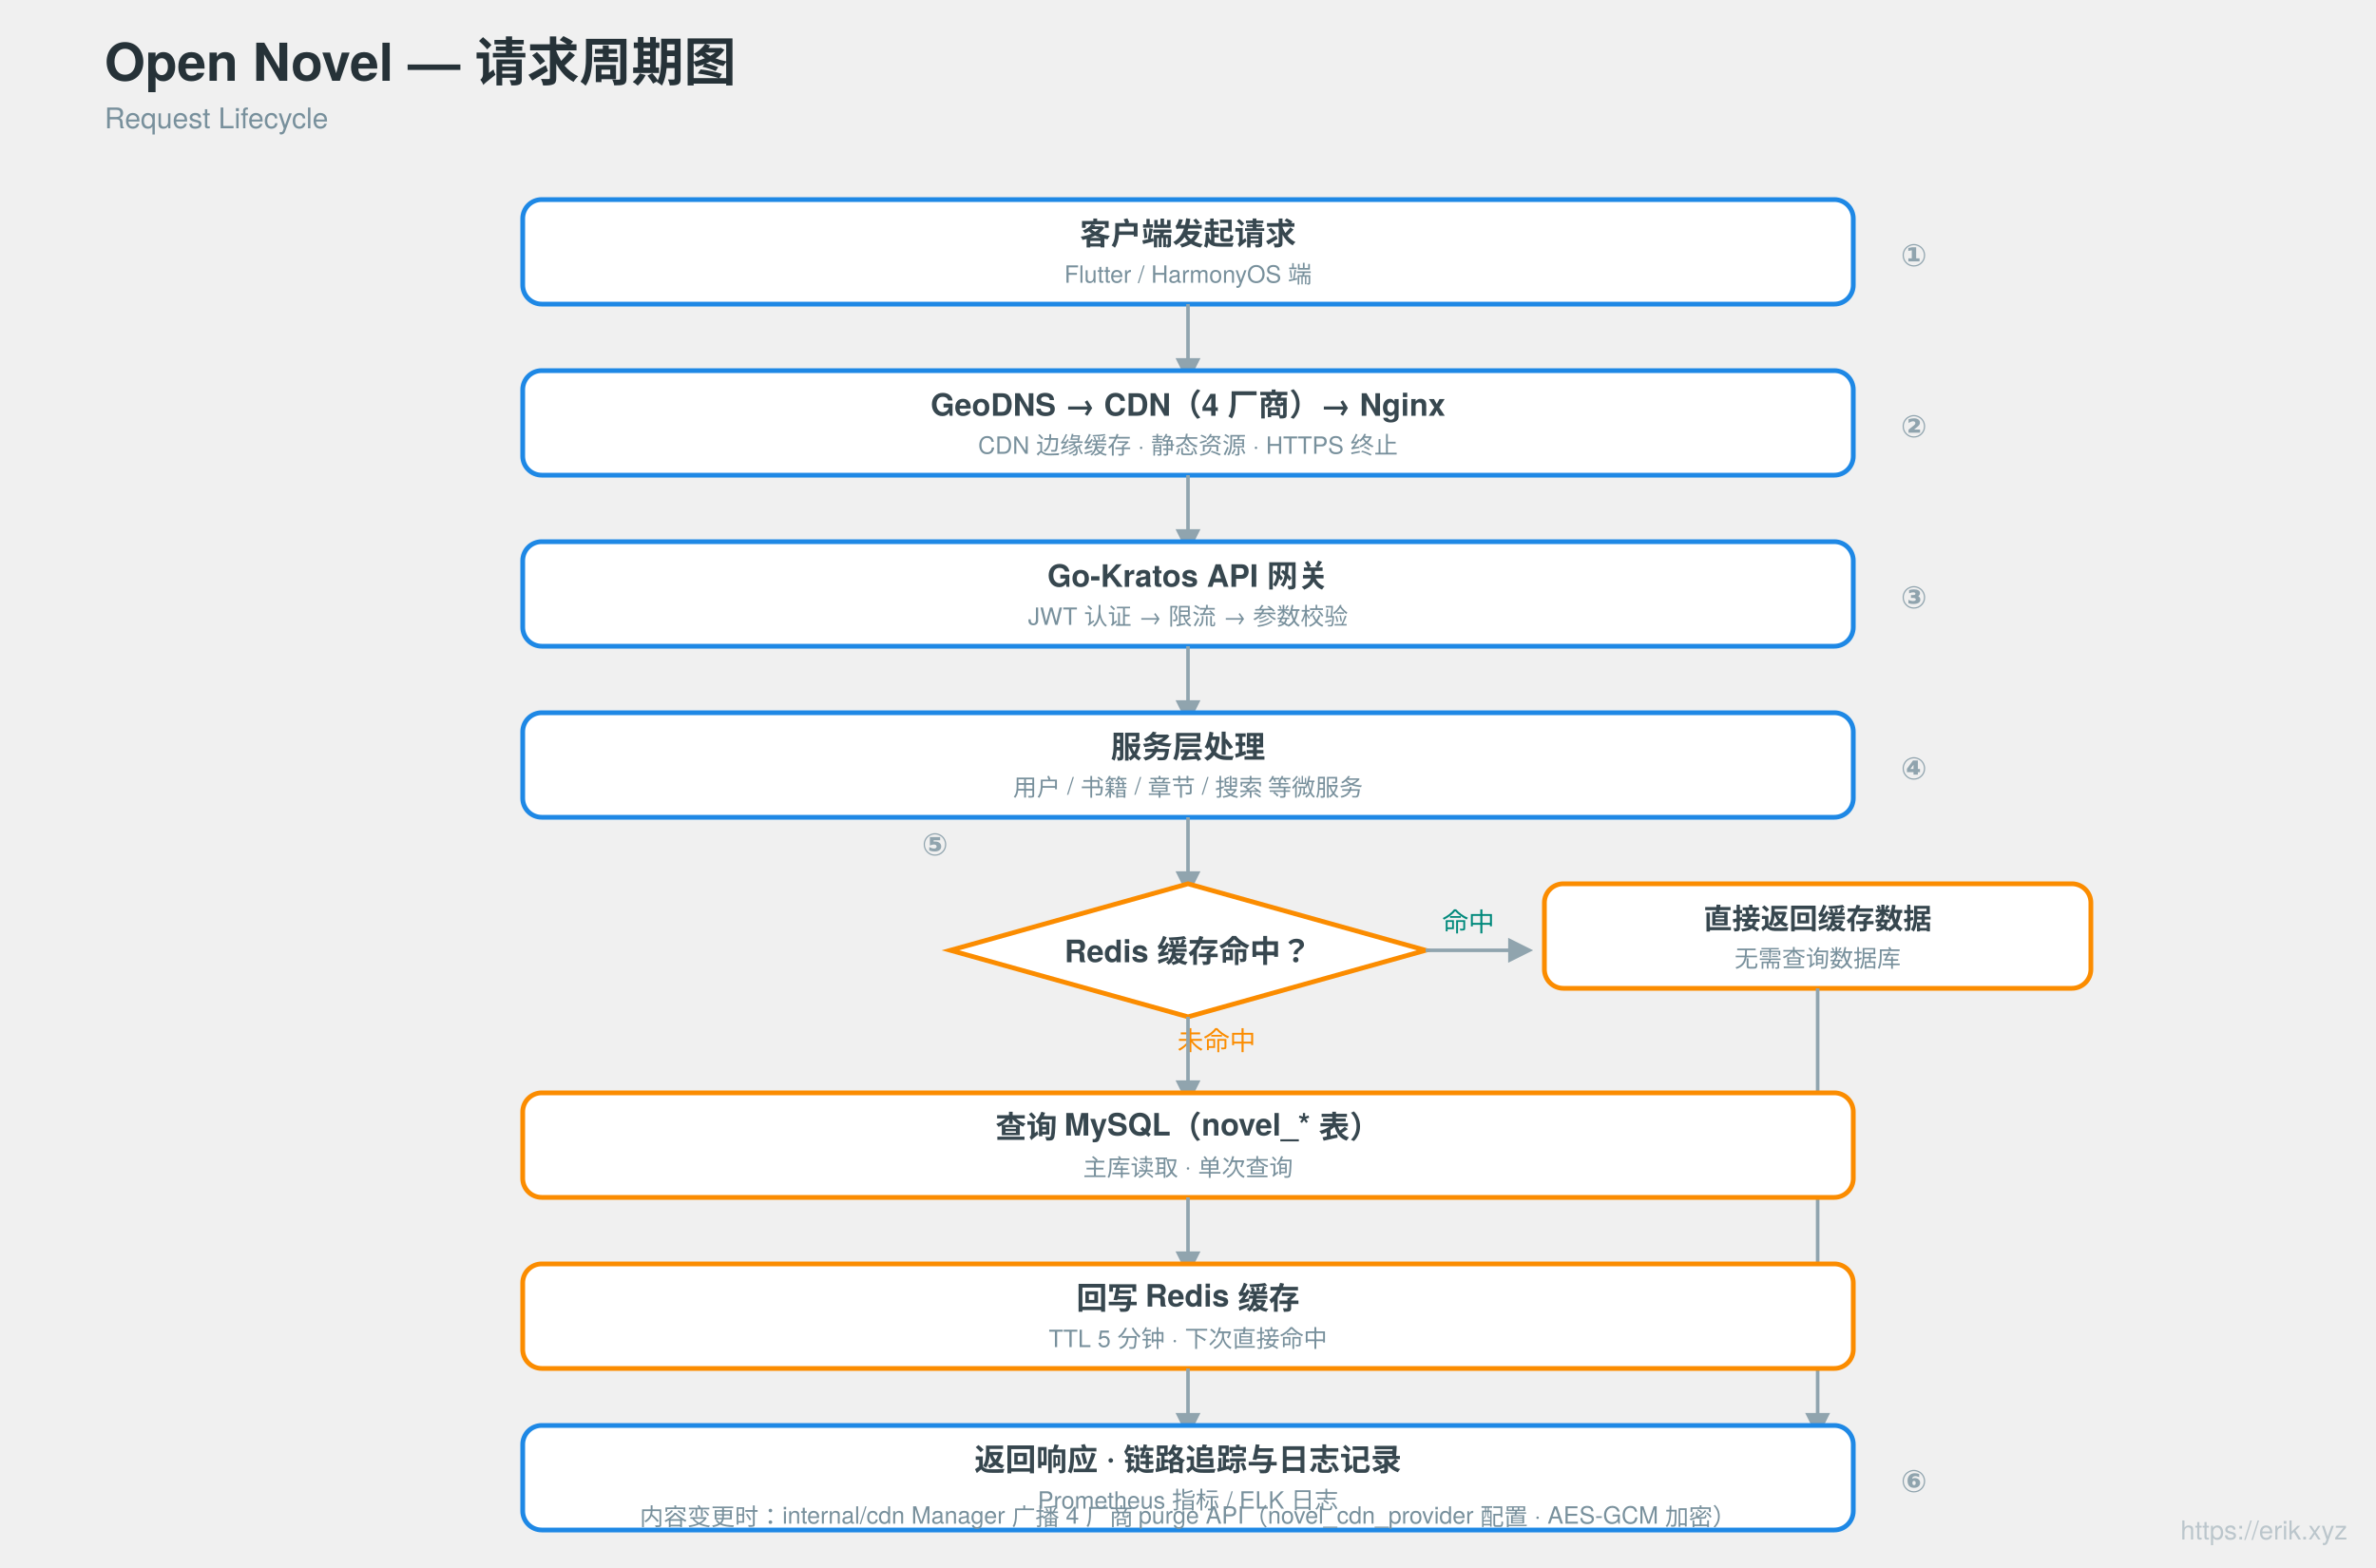
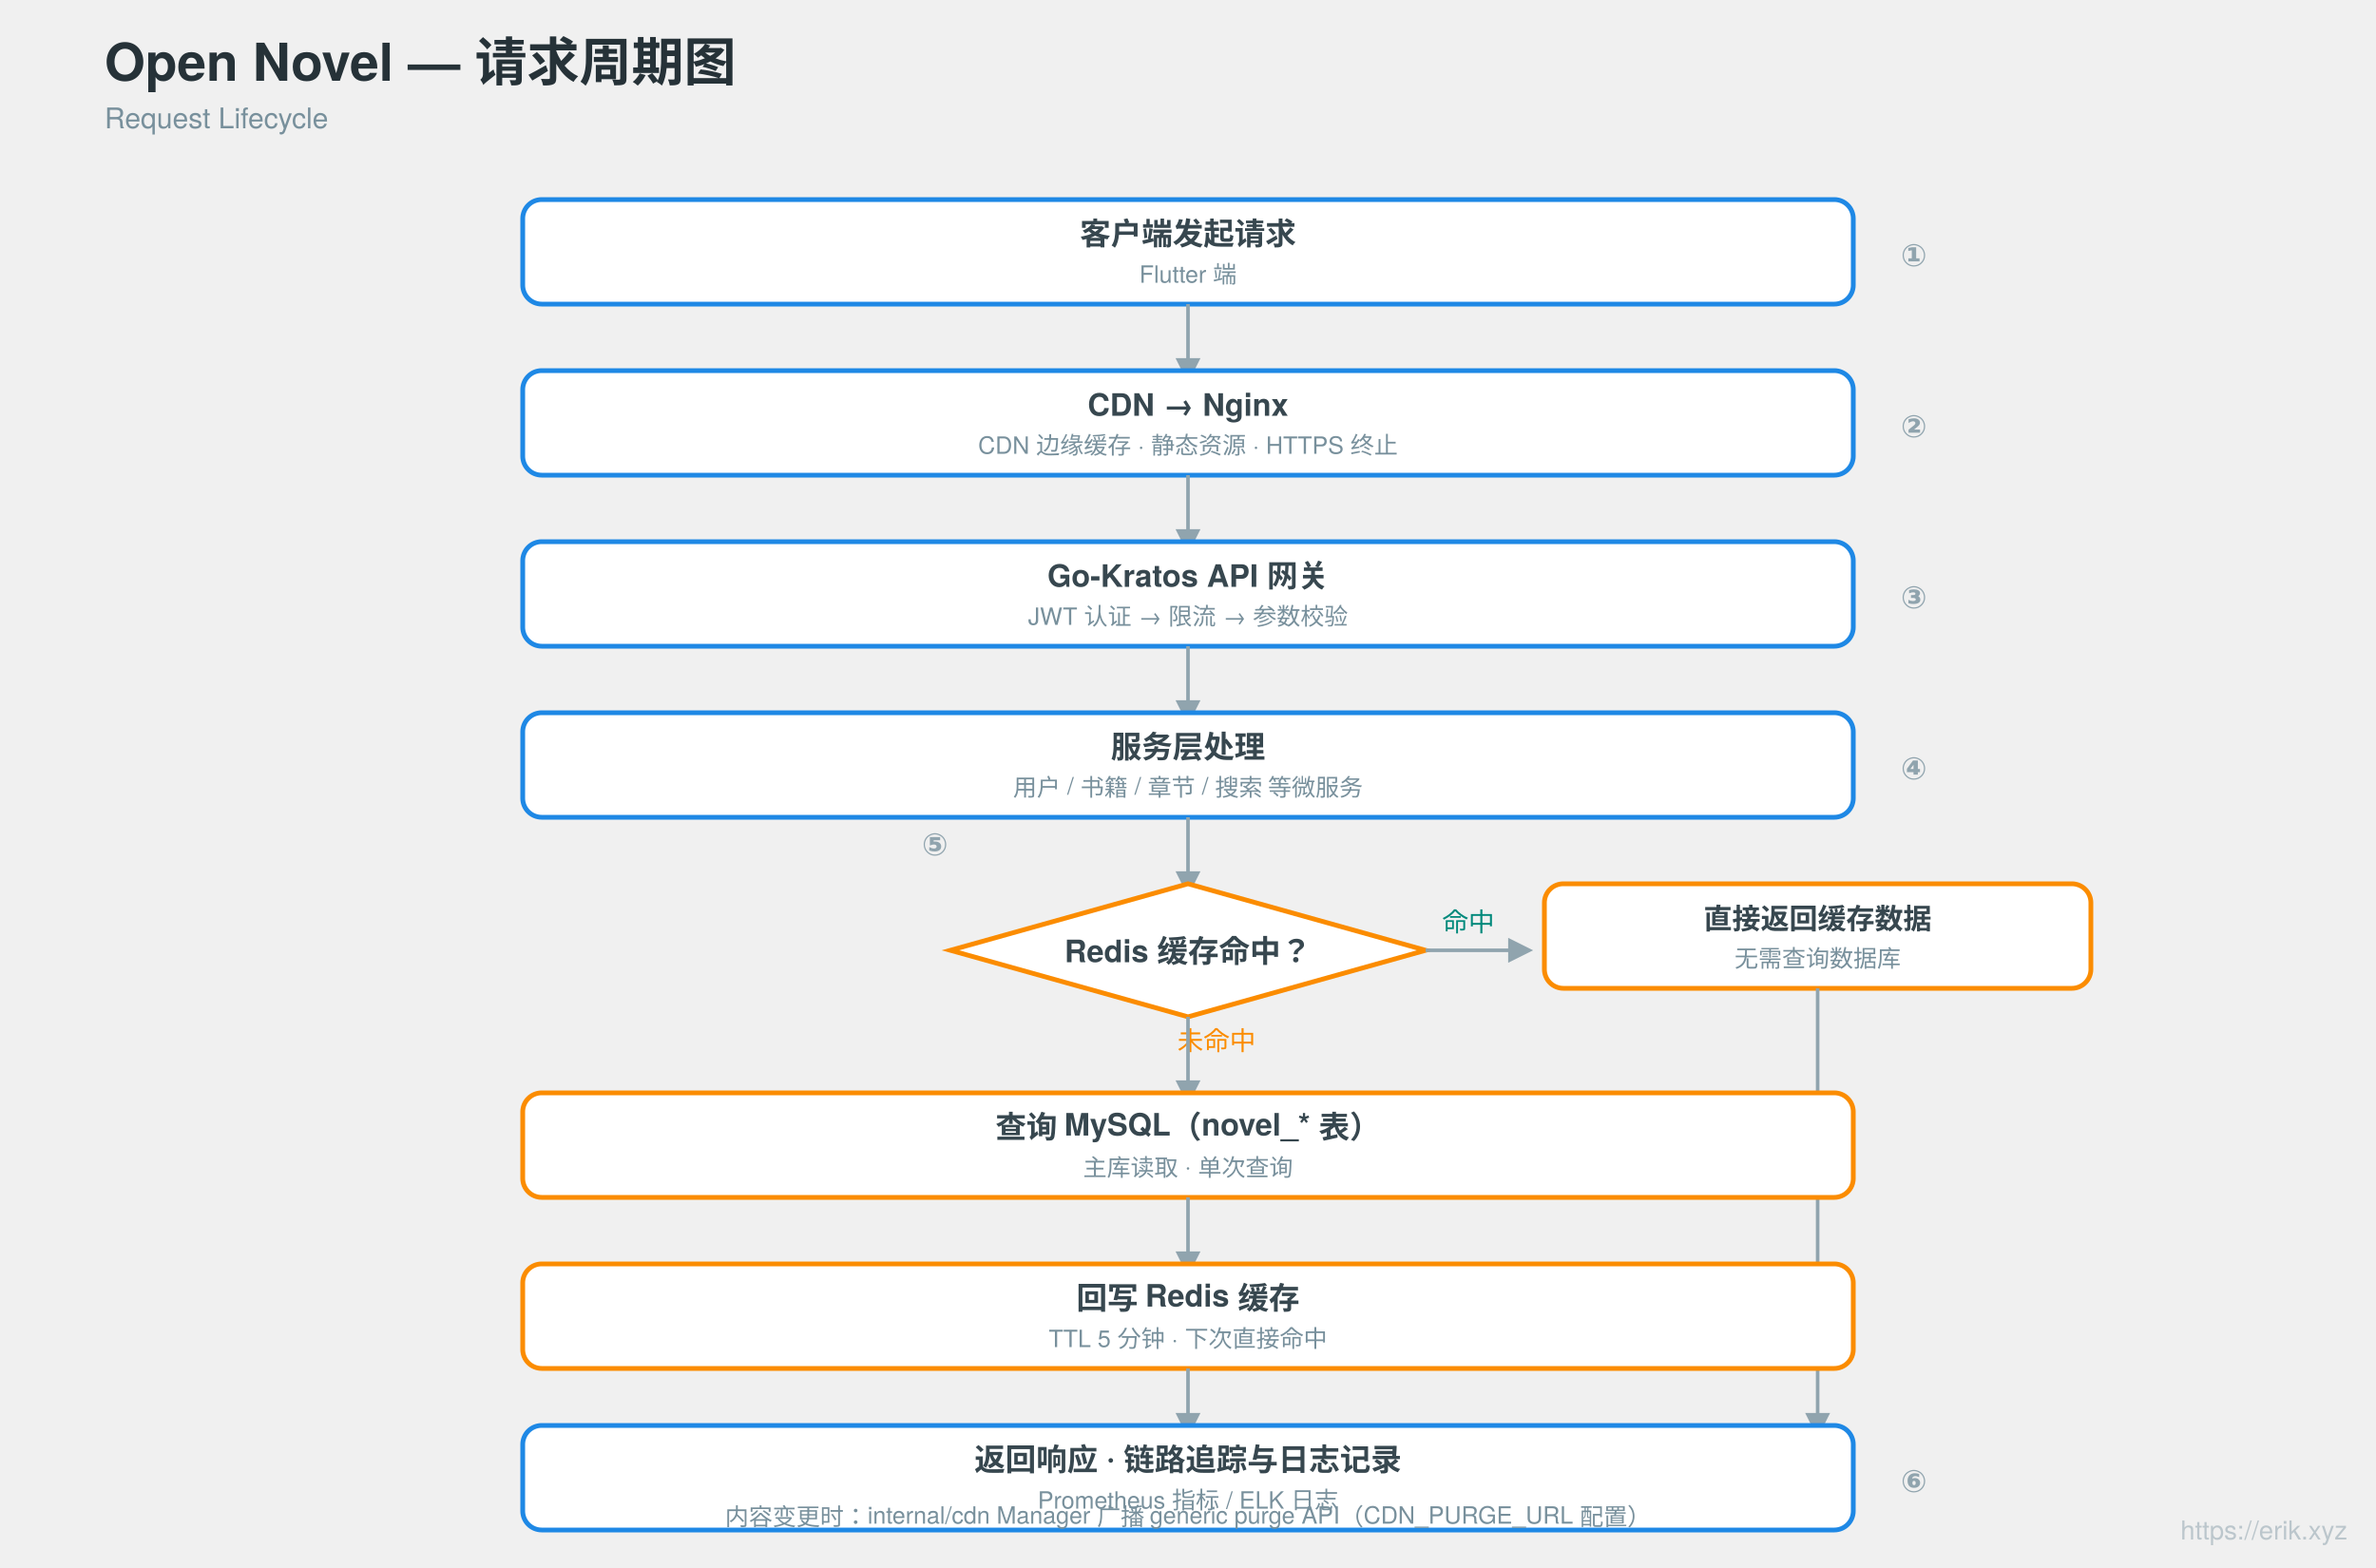
<svg xmlns="http://www.w3.org/2000/svg" width="1000" height="660" viewBox="0 0 1000 660" font-family="'PingFang SC','Microsoft YaHei','Helvetica Neue',sans-serif">
  <defs>
    <marker id="arrow" viewBox="0 0 10 10" refX="5" refY="5" markerWidth="7" markerHeight="7" orient="auto-start-reverse">
      <path d="M 0 0 L 10 5 L 0 10 z" fill="#90a4ae" />
    </marker>
  </defs>
  <text x="44" y="34" font-size="22" font-weight="700" fill="#263238">Open Novel — 请求周期图</text>
  <text x="44" y="54" font-size="12" fill="#78909c">Request Lifecycle</text>
  <g>
    <rect x="220" y="84" width="560" height="44" rx="8" fill="#ffffff" stroke="#1e88e5" stroke-width="2" />
    <text x="500" y="103" font-size="13" font-weight="600" fill="#37474f" text-anchor="middle">客户端发起请求</text>
-     <text x="500" y="119" font-size="10" fill="#78909c" text-anchor="middle">Flutter / HarmonyOS 端</text>
+     <text x="500" y="119" font-size="10" fill="#78909c" text-anchor="middle">Flutter 端</text>
  </g>
  <text x="800" y="112" font-size="13" font-weight="600" fill="#90a4ae">①</text>
  <line x1="500" y1="128" x2="500" y2="156" stroke="#90a4ae" stroke-width="1.5" marker-end="url(#arrow)" />
  <g>
    <rect x="220" y="156" width="560" height="44" rx="8" fill="#ffffff" stroke="#1e88e5" stroke-width="2" />
-     <text x="500" y="175" font-size="13" font-weight="600" fill="#37474f" text-anchor="middle">GeoDNS → CDN（4 厂商）→ Nginx</text>
+     <text x="500" y="175" font-size="13" font-weight="600" fill="#37474f" text-anchor="middle">CDN → Nginx</text>
    <text x="500" y="191" font-size="10" fill="#78909c" text-anchor="middle">CDN 边缘缓存 · 静态资源 · HTTPS 终止</text>
  </g>
  <text x="800" y="184" font-size="13" font-weight="600" fill="#90a4ae">②</text>
  <line x1="500" y1="200" x2="500" y2="228" stroke="#90a4ae" stroke-width="1.5" marker-end="url(#arrow)" />
  <g>
    <rect x="220" y="228" width="560" height="44" rx="8" fill="#ffffff" stroke="#1e88e5" stroke-width="2" />
    <text x="500" y="247" font-size="13" font-weight="600" fill="#37474f" text-anchor="middle">Go-Kratos API 网关</text>
    <text x="500" y="263" font-size="10" fill="#78909c" text-anchor="middle">JWT 认证 → 限流 → 参数校验</text>
  </g>
  <text x="800" y="256" font-size="13" font-weight="600" fill="#90a4ae">③</text>
  <line x1="500" y1="272" x2="500" y2="300" stroke="#90a4ae" stroke-width="1.5" marker-end="url(#arrow)" />
  <g>
    <rect x="220" y="300" width="560" height="44" rx="8" fill="#ffffff" stroke="#1e88e5" stroke-width="2" />
    <text x="500" y="319" font-size="13" font-weight="600" fill="#37474f" text-anchor="middle">服务层处理</text>
    <text x="500" y="335" font-size="10" fill="#78909c" text-anchor="middle">用户 / 书籍 / 章节 / 搜索 等微服务</text>
  </g>
  <text x="800" y="328" font-size="13" font-weight="600" fill="#90a4ae">④</text>
  <line x1="500" y1="344" x2="500" y2="372" stroke="#90a4ae" stroke-width="1.5" marker-end="url(#arrow)" />
  <text x="388" y="360" font-size="13" font-weight="600" fill="#90a4ae">⑤</text>
  <polygon points="500,372 600,400 500,428 400,400" fill="#ffffff" stroke="#fb8c00" stroke-width="2" />
  <text x="500" y="405" font-size="13" font-weight="600" fill="#37474f" text-anchor="middle">Redis 缓存命中？</text>
  <line x1="600" y1="400" x2="640" y2="400" stroke="#90a4ae" stroke-width="1.5" marker-end="url(#arrow)" />
  <text x="618" y="392" font-size="11" fill="#00897b" text-anchor="middle">命中</text>
  <g>
    <rect x="650" y="372" width="230" height="44" rx="8" fill="#ffffff" stroke="#fb8c00" stroke-width="2" />
    <text x="765" y="391" font-size="12" font-weight="600" fill="#37474f" text-anchor="middle">直接返回缓存数据</text>
    <text x="765" y="407" font-size="10" fill="#78909c" text-anchor="middle">无需查询数据库</text>
  </g>
  <line x1="765" y1="416" x2="765" y2="600" stroke="#90a4ae" stroke-width="1.5" marker-end="url(#arrow)" />
  <text x="512" y="442" font-size="11" fill="#fb8c00" text-anchor="middle">未命中</text>
  <line x1="500" y1="428" x2="500" y2="460" stroke="#90a4ae" stroke-width="1.5" marker-end="url(#arrow)" />
  <g>
    <rect x="220" y="460" width="560" height="44" rx="8" fill="#ffffff" stroke="#fb8c00" stroke-width="2" />
    <text x="500" y="479" font-size="13" font-weight="600" fill="#37474f" text-anchor="middle">查询 MySQL（novel_* 表）</text>
    <text x="500" y="495" font-size="10" fill="#78909c" text-anchor="middle">主库读取 · 单次查询</text>
  </g>
  <line x1="500" y1="504" x2="500" y2="532" stroke="#90a4ae" stroke-width="1.5" marker-end="url(#arrow)" />
  <g>
    <rect x="220" y="532" width="560" height="44" rx="8" fill="#ffffff" stroke="#fb8c00" stroke-width="2" />
    <text x="500" y="551" font-size="13" font-weight="600" fill="#37474f" text-anchor="middle">回写 Redis 缓存</text>
    <text x="500" y="567" font-size="10" fill="#78909c" text-anchor="middle">TTL 5 分钟 · 下次直接命中</text>
  </g>
  <line x1="500" y1="576" x2="500" y2="600" stroke="#90a4ae" stroke-width="1.5" marker-end="url(#arrow)" />
  <g>
    <rect x="220" y="600" width="560" height="44" rx="8" fill="#ffffff" stroke="#1e88e5" stroke-width="2" />
    <text x="500" y="619" font-size="13" font-weight="600" fill="#37474f" text-anchor="middle">返回响应 · 链路追踪与日志记录</text>
    <text x="500" y="635" font-size="10" fill="#78909c" text-anchor="middle">Prometheus 指标 / ELK 日志</text>
  </g>
  <text x="800" y="628" font-size="13" font-weight="600" fill="#90a4ae">⑥</text>
-   <text x="500" y="642" font-size="10" fill="#78909c" text-anchor="middle">内容变更时：internal/cdn Manager 广播 4 厂商 purge API（novel_cdn_provider 配置 · AES-GCM 加密）</text>
+   <text x="500" y="642" font-size="10" fill="#78909c" text-anchor="middle">内容变更时：internal/cdn Manager 广播 generic purge API（CDN_PURGE_URL 配置）</text>
  <text x="988" y="648" font-size="11" fill="#90a4ae" opacity="0.55" text-anchor="end">https://erik.xyz</text>
</svg>
